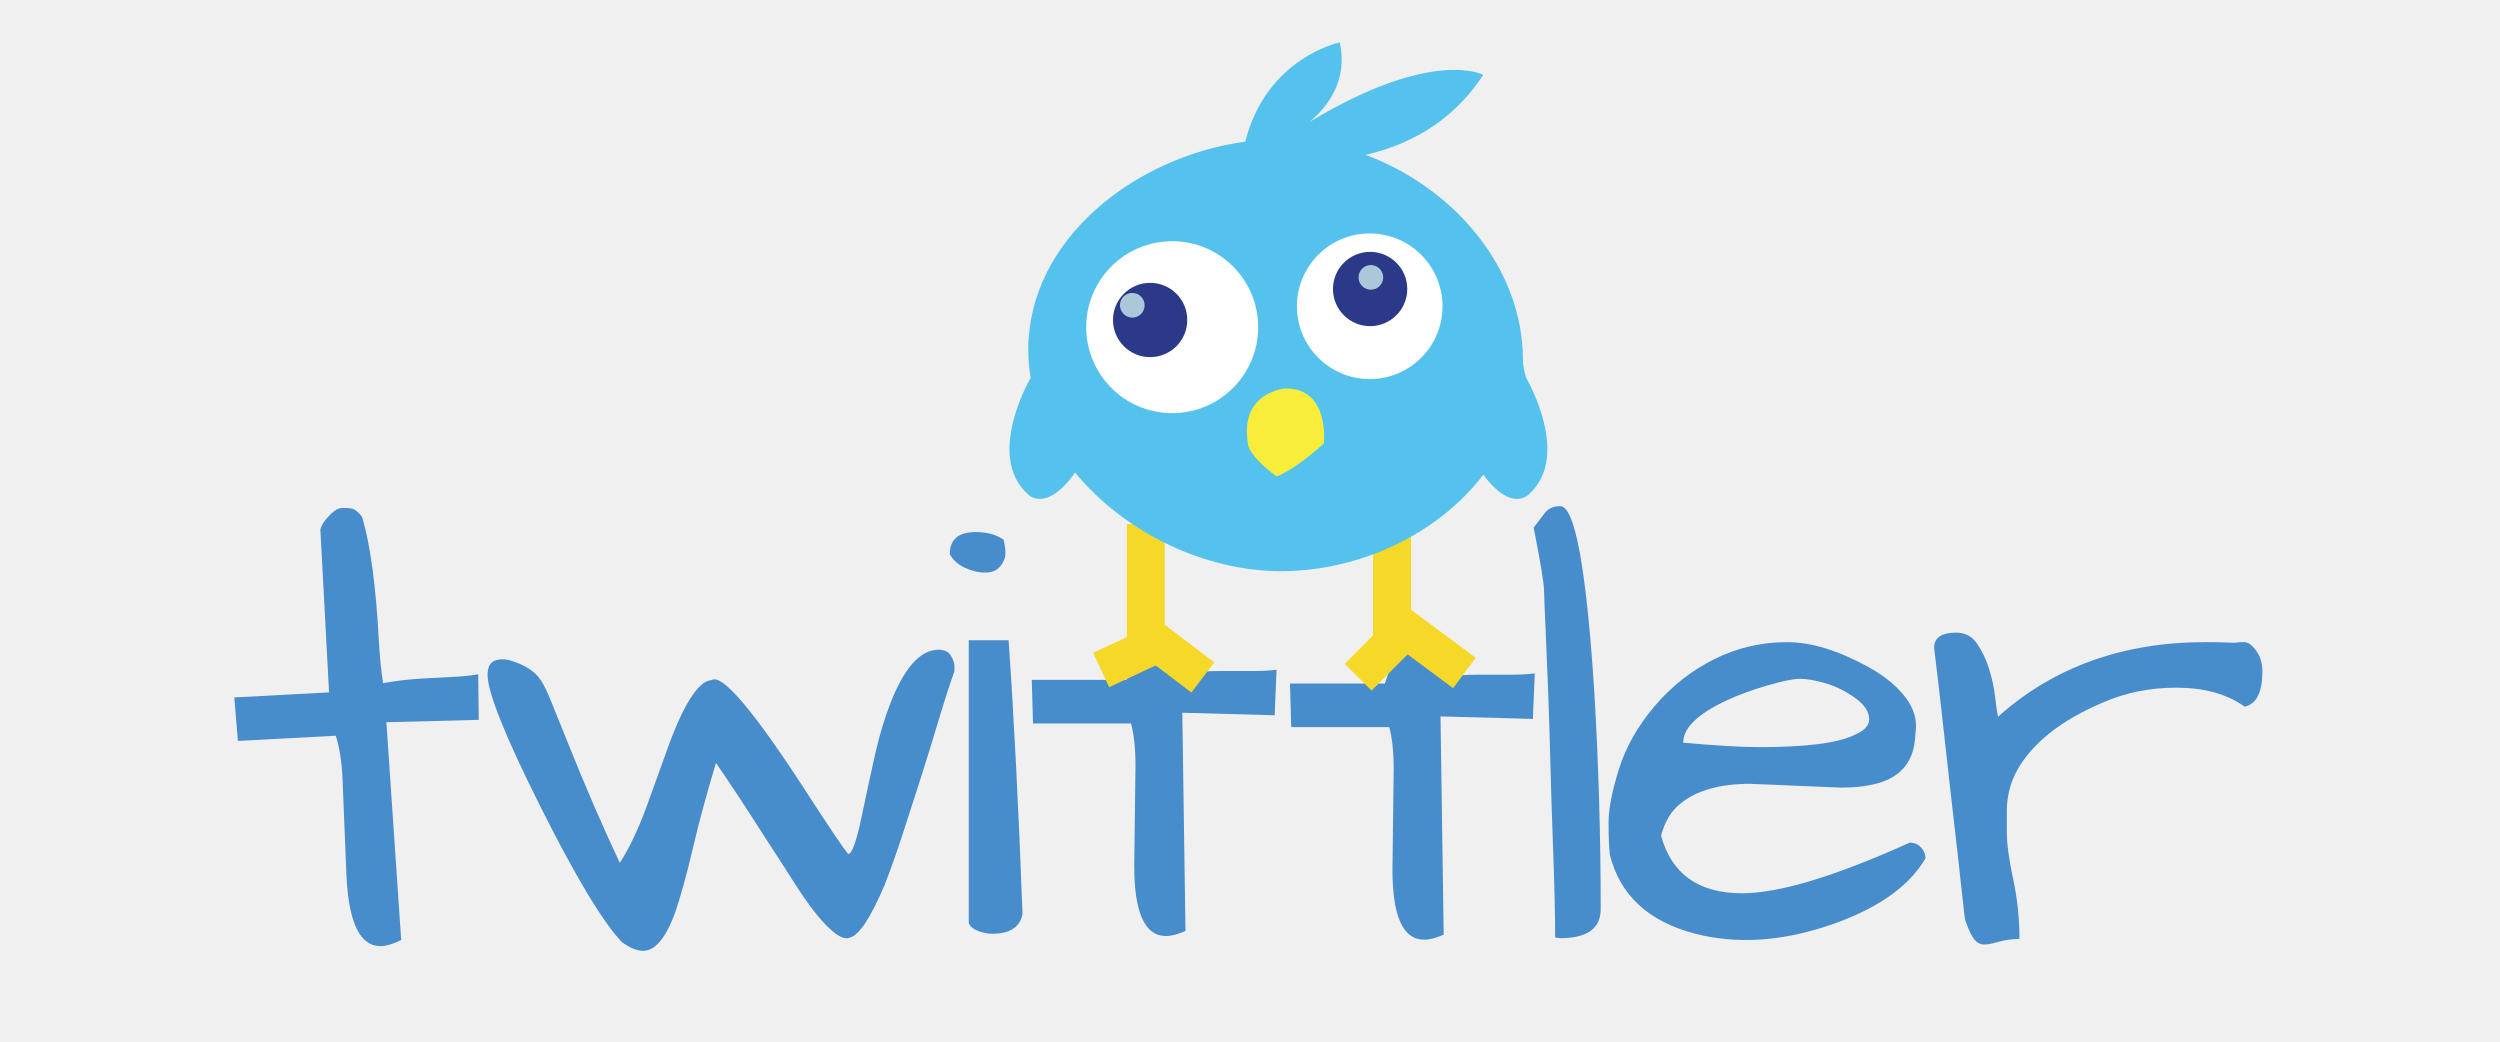
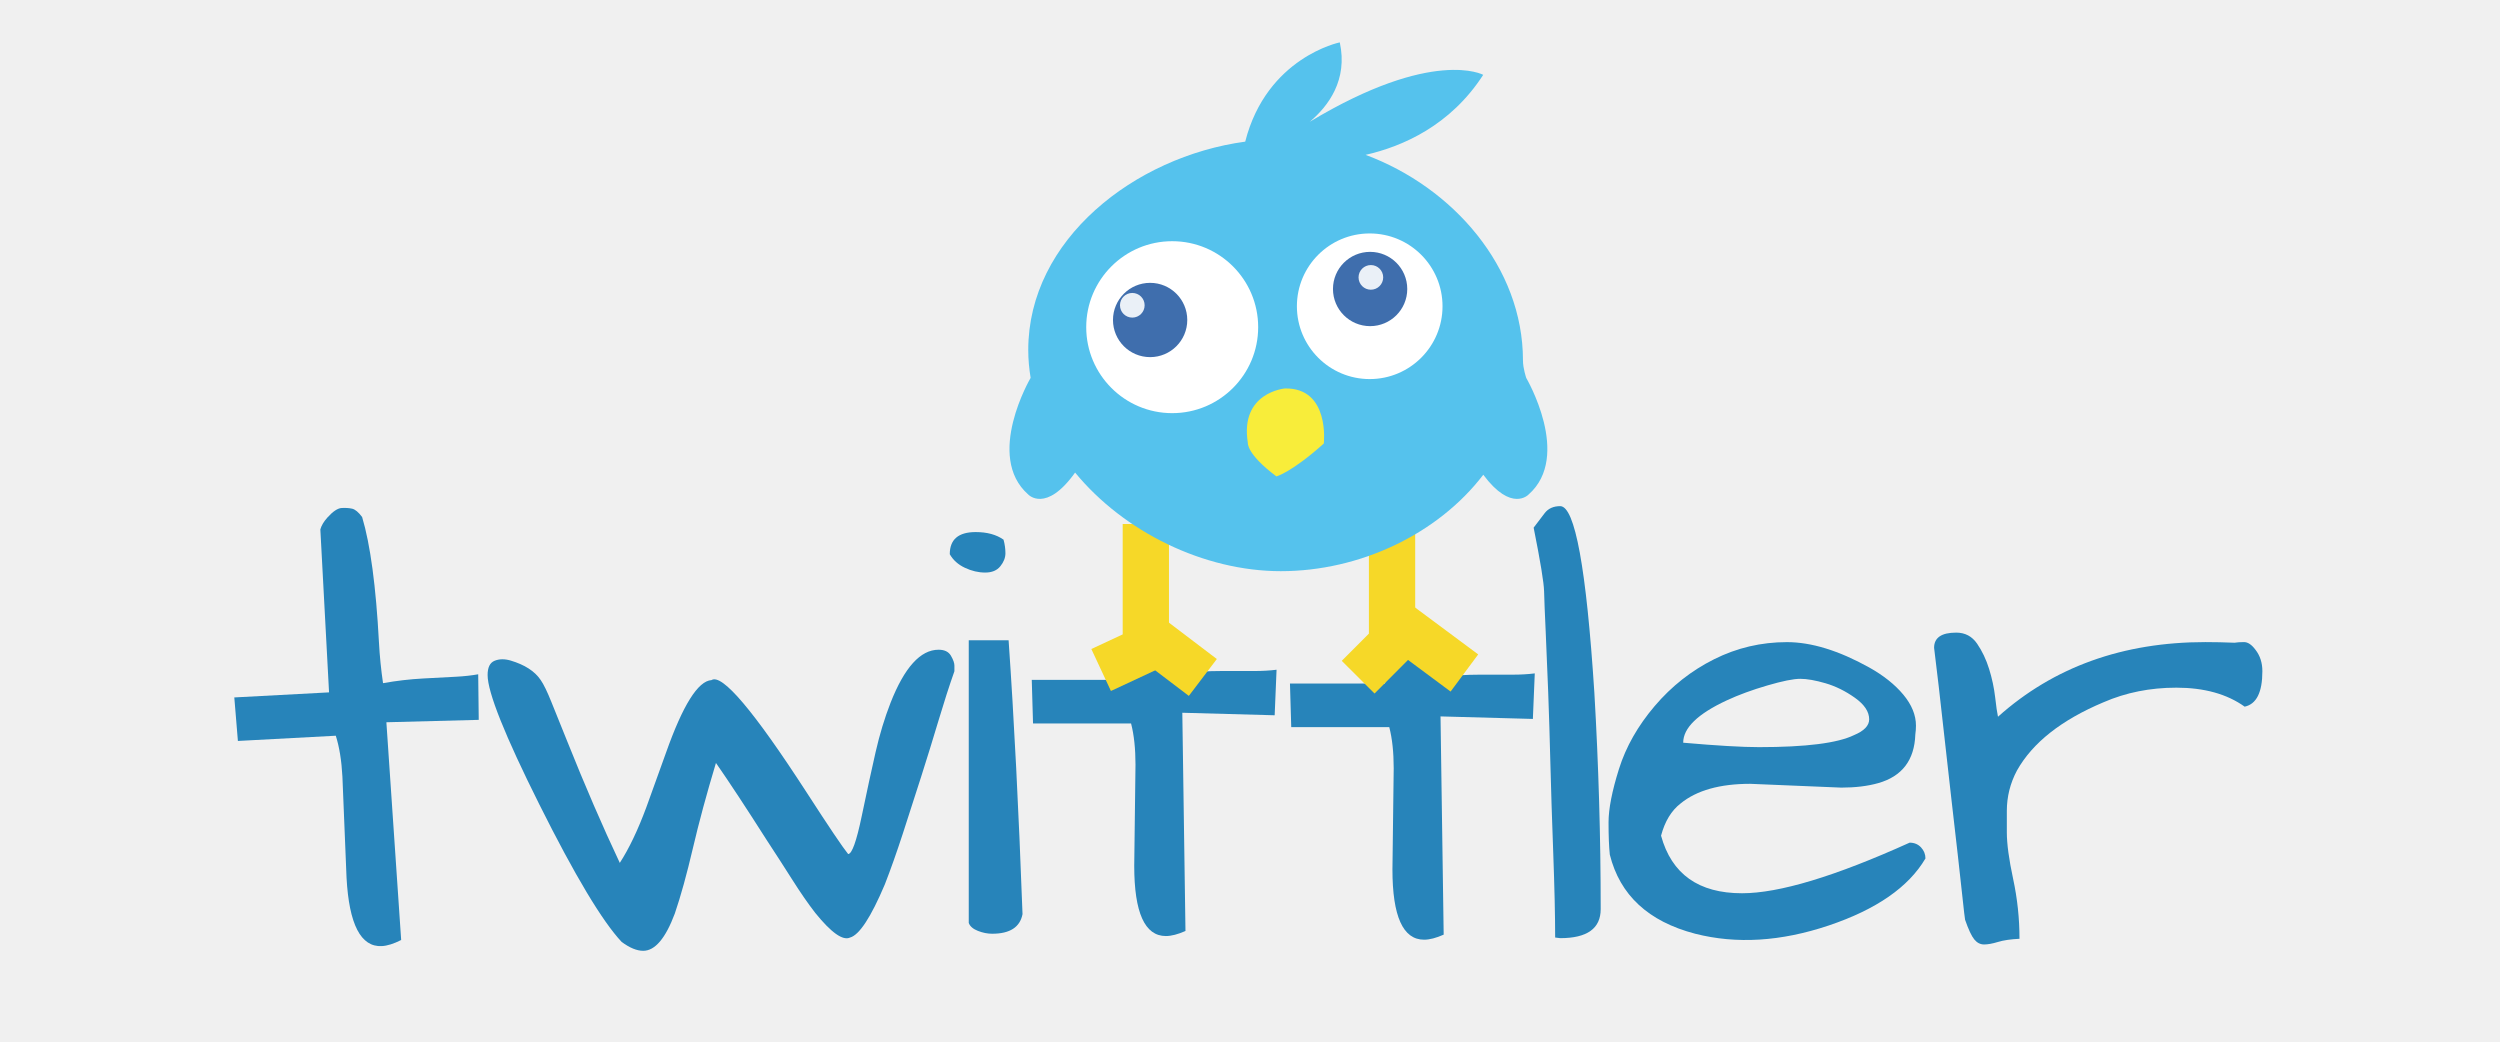
- <svg xmlns="http://www.w3.org/2000/svg" version="1.1" id="twittlerbird" x="0px" y="0px" width="216px" height="90px" viewBox="0 0 216 110" enable-background="new 0 0 216 107.333" xml:space="preserve">
-   <path fill="#488DCB" d="M98.241,66.782c0,1.47,2.343,2.917,2.477,4.342c1.425-0.178,2.849-0.267,4.275-0.267h3.474  c0.845,0,1.625-0.044,2.338-0.134l-0.201,4.809l-9.752-0.267l0.334,23.045c-0.801,0.356-1.493,0.534-2.07,0.534  c-2.227,0-3.34-2.471-3.34-7.414l0.133-10.688c0-1.692-0.157-3.139-0.467-4.342H85.088l-0.134-4.609h10.02l-0.082-4.102" />
-   <path fill="#488DCB" d="M127.784,67.169c0,1.47,0.067,2.917,0.201,4.342c1.425-0.178,2.849-0.267,4.275-0.267h3.474  c0.845,0,1.625-0.044,2.338-0.134l-0.201,4.809l-9.752-0.267l0.334,23.045c-0.801,0.356-1.493,0.534-2.07,0.534  c-2.227,0-3.34-2.471-3.34-7.414l0.133-10.688c0-1.692-0.157-3.139-0.467-4.342h-10.354l-0.134-4.609h10.02l1.474-4.342" />
+ <svg xmlns="http://www.w3.org/2000/svg" version="1.1" id="twittlerbird" x="0px" y="0px" width="216px" height="90px" viewBox="0 0 216 90" enable-background="new 0 0 216 90" xml:space="preserve">
+   <path fill="#2784BA" d="M100.015,54.64c0,1.203,1.917,2.387,2.027,3.553c1.166-0.146,2.331-0.218,3.498-0.218h2.842  c0.691,0,1.33-0.036,1.913-0.11l-0.164,3.935l-7.979-0.218l0.273,18.855c-0.655,0.291-1.222,0.437-1.694,0.437  c-1.822,0-2.733-2.022-2.733-6.066l0.109-8.745c0-1.384-0.128-2.568-0.382-3.553h-8.471l-0.11-3.771h8.198l-0.067-3.356" />
+   <path fill="#2784BA" d="M124.187,54.956c0,1.203,0.055,2.387,0.164,3.553c1.166-0.146,2.331-0.218,3.498-0.218h2.842  c0.691,0,1.33-0.036,1.913-0.11l-0.164,3.935l-7.979-0.218l0.273,18.855c-0.655,0.291-1.222,0.437-1.694,0.437  c-1.822,0-2.733-2.022-2.733-6.066l0.109-8.745c0-1.384-0.128-2.568-0.382-3.553h-8.471l-0.11-3.771h8.198l1.206-3.553" />
  <g>
-     <polyline fill="none" stroke="#F6D828" stroke-width="4" stroke-miterlimit="10" points="97,55.333 97,68.549 92.28,70.752  " />
-     <line fill="none" stroke="#F6D828" stroke-width="4" stroke-miterlimit="10" x1="97.255" y1="67.162" x2="103.019" y2="71.539" />
+     <polyline fill="none" stroke="#F6D828" stroke-width="4" stroke-miterlimit="10" points="99,45.272 99,56.086 95.138,57.888  " />
+     <line fill="none" stroke="#F6D828" stroke-width="4" stroke-miterlimit="10" x1="99.209" y1="54.951" x2="103.925" y2="58.532" />
  </g>
  <g>
-     <polyline fill="none" stroke="#F6D828" stroke-width="4" stroke-miterlimit="10" points="123,54.333 123,67.92 119.42,71.511  " />
-     <line fill="none" stroke="#F6D828" stroke-width="4" stroke-miterlimit="10" x1="123.192" y1="65.533" x2="130.641" y2="71.067" />
+     <polyline fill="none" stroke="#F6D828" stroke-width="4" stroke-miterlimit="10" points="120.273,44.454 120.273,55.571    117.344,58.509  " />
+     <line fill="none" stroke="#F6D828" stroke-width="4" stroke-miterlimit="10" x1="120.43" y1="53.618" x2="126.524" y2="58.146" />
  </g>
-   <path fill="#488DCB" d="M12.595,92.681l-0.436-10.679c-0.09-1.689-0.324-3.127-0.698-4.311L1.122,78.243l-0.379-4.595l10.005-0.534  L9.829,55.905c0.112-0.407,0.358-0.822,0.736-1.244c0.589-0.655,1.095-0.995,1.518-1.017c0.422-0.023,0.791,0.003,1.108,0.074  c0.315,0.073,0.665,0.366,1.05,0.88c0.867,2.897,1.46,7.303,1.776,13.217c0.078,1.467,0.222,2.909,0.432,4.325  c1.413-0.253,2.831-0.419,4.255-0.495l3.468-0.185c0.844-0.045,1.62-0.13,2.328-0.258l0.056,4.813l-9.753,0.253l1.562,22.994  c-0.781,0.398-1.462,0.613-2.039,0.644C14.102,100.026,12.859,97.617,12.595,92.681z" />
-   <path fill="#488DCB" d="M51.604,80.568c-0.98,3.251-1.793,6.257-2.438,9.017c-0.646,2.762-1.281,5.055-1.904,6.88  c-0.98,2.627-2.094,3.941-3.34,3.941c-0.668,0-1.426-0.312-2.271-0.935c-2.049-2.181-4.943-7.014-8.683-14.495  c-3.652-7.303-5.477-11.867-5.477-13.693c0-0.802,0.244-1.303,0.735-1.503c0.49-0.2,1.046-0.211,1.67-0.033  c1.513,0.446,2.582,1.136,3.206,2.071c0.311,0.446,0.69,1.225,1.136,2.338l1.67,4.142c1.87,4.676,3.718,8.951,5.544,12.825  c0.979-1.513,1.914-3.474,2.805-5.878l2.071-5.744c1.78-5.032,3.384-7.592,4.809-7.682c1.113-0.712,4.453,3.229,10.02,11.823  c2.36,3.652,3.829,5.834,4.409,6.546c0.401,0,0.879-1.336,1.436-4.008c0.556-2.672,1.046-4.931,1.469-6.78  c0.423-1.847,0.946-3.574,1.57-5.177c1.47-3.741,3.161-5.611,5.077-5.611c0.623,0,1.057,0.212,1.303,0.635  c0.244,0.424,0.367,0.768,0.367,1.035c0,0.267,0,0.468,0,0.601c-0.535,1.515-1.092,3.24-1.67,5.177  c-0.579,1.937-1.192,3.919-1.837,5.945c-0.646,2.027-1.292,4.031-1.937,6.012c-0.646,1.982-1.28,3.774-1.904,5.377  c-1.469,3.474-2.695,5.344-3.674,5.611c-0.757,0.356-1.982-0.512-3.674-2.605c-0.758-0.979-1.559-2.137-2.405-3.473  c-0.846-1.336-1.737-2.716-2.672-4.142C54.743,85.222,52.94,82.483,51.604,80.568z" />
-   <path fill="#488DCB" d="M76.296,58.525c0-1.558,0.912-2.338,2.738-2.338c1.203,0,2.182,0.267,2.939,0.802  c0.134,0.49,0.201,0.969,0.201,1.436c0,0.468-0.178,0.925-0.535,1.369c-0.357,0.446-0.891,0.668-1.603,0.668  c-0.712,0-1.425-0.167-2.137-0.501C77.186,59.627,76.652,59.149,76.296,58.525z M82.508,67.61c0.578,8.328,1.069,17.968,1.47,28.923  c-0.267,1.381-1.336,2.071-3.206,2.071c-0.491,0-0.992-0.1-1.503-0.301c-0.512-0.201-0.835-0.478-0.969-0.835V67.61H82.508z" />
-   <path fill="#488DCB" d="M139.489,73.087c-0.089-2.405-0.178-4.553-0.267-6.446c-0.089-1.892-0.145-3.295-0.167-4.208  c-0.023-0.912-0.391-3.15-1.102-6.713c0.401-0.535,0.79-1.046,1.169-1.536c0.378-0.489,0.924-0.735,1.637-0.735  c1.558,0,2.761,6.569,3.607,19.705c0.445,7.615,0.668,15.23,0.668,22.845c0,2.049-1.425,3.072-4.275,3.072l-0.534-0.067  c0-2.315-0.067-5.277-0.201-8.884c-0.134-3.607-0.234-6.746-0.301-9.418C139.656,78.03,139.578,75.491,139.489,73.087z" />
-   <path fill="#488DCB" d="M159.957,94.328c3.918,0,9.82-1.78,17.701-5.344c0.49,0,0.89,0.167,1.203,0.501  c0.311,0.334,0.467,0.724,0.467,1.169c-1.782,3.029-5.188,5.389-10.22,7.08c-5.033,1.692-9.731,1.981-14.094,0.869  c-4.943-1.291-7.949-4.075-9.017-8.35c-0.09-0.845-0.134-1.981-0.134-3.407c0-1.425,0.367-3.306,1.102-5.644  c0.735-2.338,1.993-4.553,3.774-6.646c1.78-2.093,3.874-3.741,6.279-4.943c2.405-1.202,4.965-1.803,7.682-1.803  c2.582,0,5.477,0.891,8.684,2.672c1.513,0.846,2.716,1.803,3.607,2.872c0.89,1.069,1.336,2.161,1.336,3.273  c0,0.312-0.023,0.624-0.067,0.935c-0.09,2.717-1.403,4.432-3.941,5.143c-1.114,0.312-2.405,0.468-3.874,0.468l-9.619-0.401  c-3.206,0-5.656,0.691-7.347,2.071c-0.98,0.758-1.67,1.893-2.071,3.407C152.52,92.302,155.371,94.328,159.957,94.328z   M171.881,73.688c-1.002-0.712-2.037-1.224-3.106-1.536c-1.069-0.311-1.96-0.468-2.672-0.468c-0.712,0-1.87,0.234-3.473,0.701  c-1.603,0.468-3.029,0.992-4.275,1.57c-3.073,1.426-4.609,2.917-4.609,4.475c3.563,0.312,6.234,0.468,8.016,0.468  c4.943,0,8.283-0.423,10.02-1.269c1.069-0.445,1.603-1.002,1.603-1.67C173.384,75.157,172.883,74.401,171.881,73.688z" />
-   <path fill="#488DCB" d="M213.037,74.623c-1.87-1.336-4.275-2.004-7.214-2.004c-2.762,0-5.322,0.512-7.681,1.536  c-4.454,1.87-7.505,4.275-9.152,7.214c-0.712,1.336-1.069,2.761-1.069,4.275c0,0.267,0,1.013,0,2.238  c0,1.225,0.222,2.872,0.668,4.943c0.445,2.071,0.668,4.175,0.668,6.312c-0.935,0.044-1.693,0.156-2.271,0.334  c-0.579,0.177-1.069,0.267-1.469,0.267s-0.746-0.179-1.035-0.535c-0.291-0.356-0.613-1.046-0.969-2.071  c-0.045-0.267-0.134-1.024-0.267-2.271c-0.134-1.246-0.301-2.761-0.501-4.542c-0.2-1.781-0.423-3.729-0.668-5.845  c-0.245-2.115-0.479-4.197-0.701-6.246c-0.491-4.452-0.869-7.725-1.135-9.819c0-1.069,0.779-1.603,2.338-1.603  c0.935,0,1.67,0.39,2.204,1.169c0.534,0.78,0.957,1.67,1.269,2.672c0.311,1.002,0.523,1.993,0.635,2.972  c0.111,0.98,0.211,1.67,0.301,2.071c5.878-5.254,13.181-7.882,21.91-7.882c0.979,0,2.004,0.023,3.072,0.067  c0.267-0.044,0.601-0.067,1.002-0.067c0.401,0,0.802,0.267,1.202,0.802c0.49,0.624,0.735,1.381,0.735,2.271  C214.907,73.11,214.283,74.356,213.037,74.623z" />
-   <path fill="#55C2ED" d="M137.174,39.917c0,0-0.349-0.995-0.349-1.858c0-9.85-7.384-18.269-16.618-21.705  c3.905-0.887,8.955-3.082,12.421-8.452c0,0-5.277-2.896-18.32,4.961c1.967-1.654,4.038-4.416,3.173-8.387  c0,0-7.712,1.566-9.985,10.481c-11.68,1.588-22.912,10.346-22.912,21.998c0,1.01,0.094,2.002,0.255,2.978l-0.012-0.016  c0,0-4.843,8.258-0.243,12.305c0,0,1.861,1.998,4.948-2.318c5.16,6.276,13.612,10.413,21.724,10.413  c8.35,0,16.596-3.922,21.379-10.184c2.987,4.015,4.781,2.09,4.781,2.09C142.018,48.176,137.174,39.917,137.174,39.917z" />
-   <circle fill="#FFFFFF" cx="99.784" cy="34.55" r="9.079" />
-   <circle fill="#FFFFFF" cx="120.642" cy="32.341" r="7.689" />
-   <circle fill="#2A3988" cx="97.454" cy="33.791" r="3.922" />
-   <circle fill="#2A3988" cx="120.684" cy="30.519" r="3.922" />
-   <circle fill="#ADC7DA" cx="95.571" cy="32.237" r="1.302" />
-   <circle fill="#ADC7DA" cx="120.764" cy="29.292" r="1.302" />
-   <path fill="#F8ED3A" d="M111.692,41.021c0,0-4.778,0.406-3.922,5.725c0,0-0.18,1.172,3.02,3.561c0,0,1.578-0.406,5.004-3.471  C115.794,46.837,116.47,40.931,111.692,41.021z" />
+   <path fill="#2784BA" d="M29.941,75.83l-0.357-8.737c-0.074-1.382-0.265-2.558-0.571-3.527l-8.459,0.452l-0.31-3.76l8.186-0.437  l-0.752-14.08c0.092-0.333,0.293-0.673,0.602-1.018c0.482-0.536,0.896-0.814,1.242-0.832c0.345-0.019,0.647,0.002,0.907,0.061  c0.258,0.06,0.544,0.299,0.859,0.72c0.709,2.37,1.195,5.975,1.453,10.814c0.064,1.2,0.182,2.38,0.353,3.539  c1.156-0.207,2.316-0.343,3.481-0.405l2.837-0.151c0.691-0.037,1.325-0.106,1.905-0.211l0.046,3.938l-7.98,0.207l1.278,18.813  c-0.639,0.326-1.196,0.502-1.668,0.527C31.174,81.839,30.157,79.868,29.941,75.83z" />
+   <path fill="#2784BA" d="M61.858,65.919c-0.802,2.66-1.467,5.119-1.995,7.378c-0.529,2.26-1.048,4.136-1.558,5.629  c-0.802,2.149-1.713,3.224-2.733,3.224c-0.547,0-1.167-0.255-1.858-0.765c-1.676-1.784-4.044-5.739-7.104-11.86  c-2.988-5.975-4.481-9.709-4.481-11.203c0-0.656,0.2-1.066,0.601-1.23c0.401-0.164,0.856-0.173,1.366-0.027  c1.238,0.365,2.113,0.929,2.623,1.694c0.254,0.365,0.565,1.002,0.929,1.913l1.366,3.389c1.53,3.826,3.042,7.324,4.536,10.493  c0.801-1.238,1.566-2.842,2.295-4.809l1.694-4.7c1.456-4.117,2.769-6.212,3.935-6.285c0.911-0.583,3.643,2.642,8.198,9.673  c1.931,2.988,3.133,4.773,3.607,5.356c0.328,0,0.719-1.093,1.175-3.279c0.455-2.186,0.856-4.034,1.202-5.547  c0.346-1.511,0.774-2.924,1.285-4.236c1.203-3.061,2.586-4.591,4.154-4.591c0.51,0,0.865,0.173,1.066,0.52  c0.2,0.347,0.3,0.628,0.3,0.847s0,0.383,0,0.492c-0.438,1.24-0.893,2.651-1.366,4.236c-0.474,1.585-0.975,3.206-1.503,4.864  c-0.529,1.658-1.057,3.298-1.585,4.919c-0.529,1.622-1.047,3.088-1.558,4.399c-1.202,2.842-2.205,4.372-3.006,4.591  c-0.619,0.291-1.622-0.419-3.006-2.131c-0.62-0.801-1.276-1.748-1.968-2.842c-0.692-1.093-1.421-2.222-2.186-3.389  C64.426,69.727,62.951,67.486,61.858,65.919z" />
+   <path fill="#2784BA" d="M82.06,47.884c0-1.275,0.746-1.913,2.24-1.913c0.984,0,1.785,0.218,2.405,0.656  c0.11,0.401,0.164,0.793,0.164,1.175c0,0.383-0.146,0.757-0.438,1.12c-0.292,0.365-0.729,0.547-1.312,0.547s-1.166-0.137-1.748-0.41  C82.789,48.786,82.352,48.395,82.06,47.884z M87.143,55.317c0.473,6.814,0.875,14.701,1.203,23.664  c-0.218,1.13-1.093,1.694-2.623,1.694c-0.402,0-0.812-0.082-1.23-0.246c-0.419-0.164-0.683-0.391-0.793-0.683V55.317H87.143z" />
+   <path fill="#2784BA" d="M133.764,59.798c-0.073-1.968-0.146-3.725-0.218-5.274c-0.073-1.548-0.119-2.696-0.137-3.443  c-0.019-0.746-0.32-2.577-0.902-5.492c0.328-0.438,0.646-0.856,0.956-1.257c0.309-0.4,0.756-0.601,1.339-0.601  c1.275,0,2.259,5.375,2.951,16.122c0.364,6.23,0.547,12.461,0.547,18.691c0,1.676-1.166,2.513-3.498,2.513l-0.437-0.055  c0-1.894-0.055-4.318-0.164-7.269c-0.11-2.951-0.191-5.519-0.246-7.706S133.837,61.765,133.764,59.798z" />
+   <path fill="#2784BA" d="M150.51,77.177c3.206,0,8.035-1.456,14.483-4.372c0.401,0,0.728,0.137,0.984,0.41  c0.254,0.273,0.382,0.592,0.382,0.956c-1.458,2.478-4.245,4.409-8.362,5.793c-4.118,1.384-7.962,1.621-11.531,0.711  c-4.044-1.056-6.504-3.334-7.378-6.832c-0.074-0.691-0.11-1.621-0.11-2.788c0-1.166,0.3-2.705,0.902-4.618  c0.601-1.913,1.631-3.725,3.088-5.438c1.456-1.712,3.17-3.061,5.137-4.044c1.968-0.983,4.062-1.475,6.285-1.475  c2.113,0,4.481,0.729,7.105,2.186c1.238,0.692,2.222,1.475,2.951,2.35c0.728,0.875,1.093,1.768,1.093,2.678  c0,0.255-0.019,0.511-0.055,0.765c-0.074,2.223-1.148,3.626-3.224,4.208c-0.911,0.255-1.968,0.383-3.17,0.383l-7.87-0.328  c-2.623,0-4.628,0.565-6.011,1.694c-0.802,0.62-1.366,1.549-1.694,2.788C144.425,75.52,146.758,77.177,150.51,77.177z   M160.266,60.29c-0.82-0.583-1.667-1.001-2.541-1.257c-0.875-0.254-1.604-0.383-2.186-0.383c-0.583,0-1.53,0.191-2.842,0.574  c-1.312,0.383-2.478,0.812-3.498,1.285c-2.514,1.167-3.771,2.387-3.771,3.661c2.915,0.255,5.101,0.383,6.559,0.383  c4.044,0,6.777-0.346,8.198-1.038c0.875-0.364,1.312-0.82,1.312-1.366C161.496,61.492,161.086,60.874,160.266,60.29z" />
+   <path fill="#2784BA" d="M193.939,61.055c-1.53-1.093-3.498-1.64-5.902-1.64c-2.26,0-4.354,0.419-6.284,1.257  c-3.644,1.53-6.14,3.498-7.488,5.902c-0.583,1.093-0.875,2.259-0.875,3.498c0,0.218,0,0.829,0,1.831s0.182,2.35,0.547,4.044  c0.364,1.694,0.547,3.416,0.547,5.164c-0.765,0.036-1.385,0.128-1.858,0.273c-0.474,0.145-0.875,0.218-1.202,0.218  s-0.61-0.146-0.847-0.438c-0.238-0.291-0.502-0.856-0.793-1.694c-0.037-0.218-0.11-0.838-0.218-1.858  c-0.11-1.019-0.246-2.259-0.41-3.716c-0.164-1.457-0.346-3.051-0.547-4.782c-0.2-1.73-0.392-3.434-0.574-5.11  c-0.402-3.643-0.711-6.32-0.929-8.034c0-0.875,0.637-1.312,1.913-1.312c0.765,0,1.366,0.319,1.803,0.956  c0.437,0.638,0.783,1.366,1.038,2.186c0.254,0.82,0.428,1.631,0.52,2.432c0.091,0.802,0.173,1.366,0.246,1.694  c4.809-4.299,10.784-6.449,17.926-6.449c0.801,0,1.64,0.019,2.513,0.055c0.218-0.036,0.492-0.055,0.82-0.055  s0.656,0.218,0.983,0.656c0.401,0.511,0.601,1.13,0.601,1.858C195.469,59.817,194.959,60.837,193.939,61.055z" />
+   <path fill="#55C2ED" d="M131.87,32.659c0,0-0.286-0.814-0.286-1.52c0-8.059-6.041-14.947-13.597-17.759  c3.195-0.726,7.327-2.522,10.163-6.915c0,0-4.318-2.369-14.989,4.059c1.609-1.353,3.304-3.613,2.596-6.862  c0,0-6.31,1.281-8.17,8.575c-9.556,1.299-18.746,8.465-18.746,17.998c0,0.826,0.077,1.638,0.209,2.437l-0.01-0.013  c0,0-3.962,6.757-0.199,10.068c0,0,1.523,1.635,4.048-1.897c4.222,5.135,11.137,8.52,17.774,8.52c6.832,0,13.579-3.209,17.492-8.332  c2.444,3.285,3.912,1.71,3.912,1.71C135.833,39.417,131.87,32.659,131.87,32.659z" />
+   <circle fill="#FFFFFF" cx="101.278" cy="28.268" r="7.428" />
+   <circle fill="#FFFFFF" cx="118.343" cy="26.461" r="6.291" />
+   <circle fill="#3F6EAD" cx="99.371" cy="27.647" r="3.209" />
+   <circle fill="#3F6EAD" cx="118.378" cy="24.97" r="3.209" />
+   <circle fill="#EAF0F7" cx="97.831" cy="26.376" r="1.065" />
+   <circle fill="#EAF0F7" cx="118.443" cy="23.966" r="1.065" />
+   <path fill="#F8ED3A" d="M111.021,33.563c0,0-3.909,0.332-3.209,4.684c0,0-0.147,0.959,2.471,2.914c0,0,1.291-0.332,4.094-2.84  C114.377,38.321,114.93,33.489,111.021,33.563z" />
</svg>
